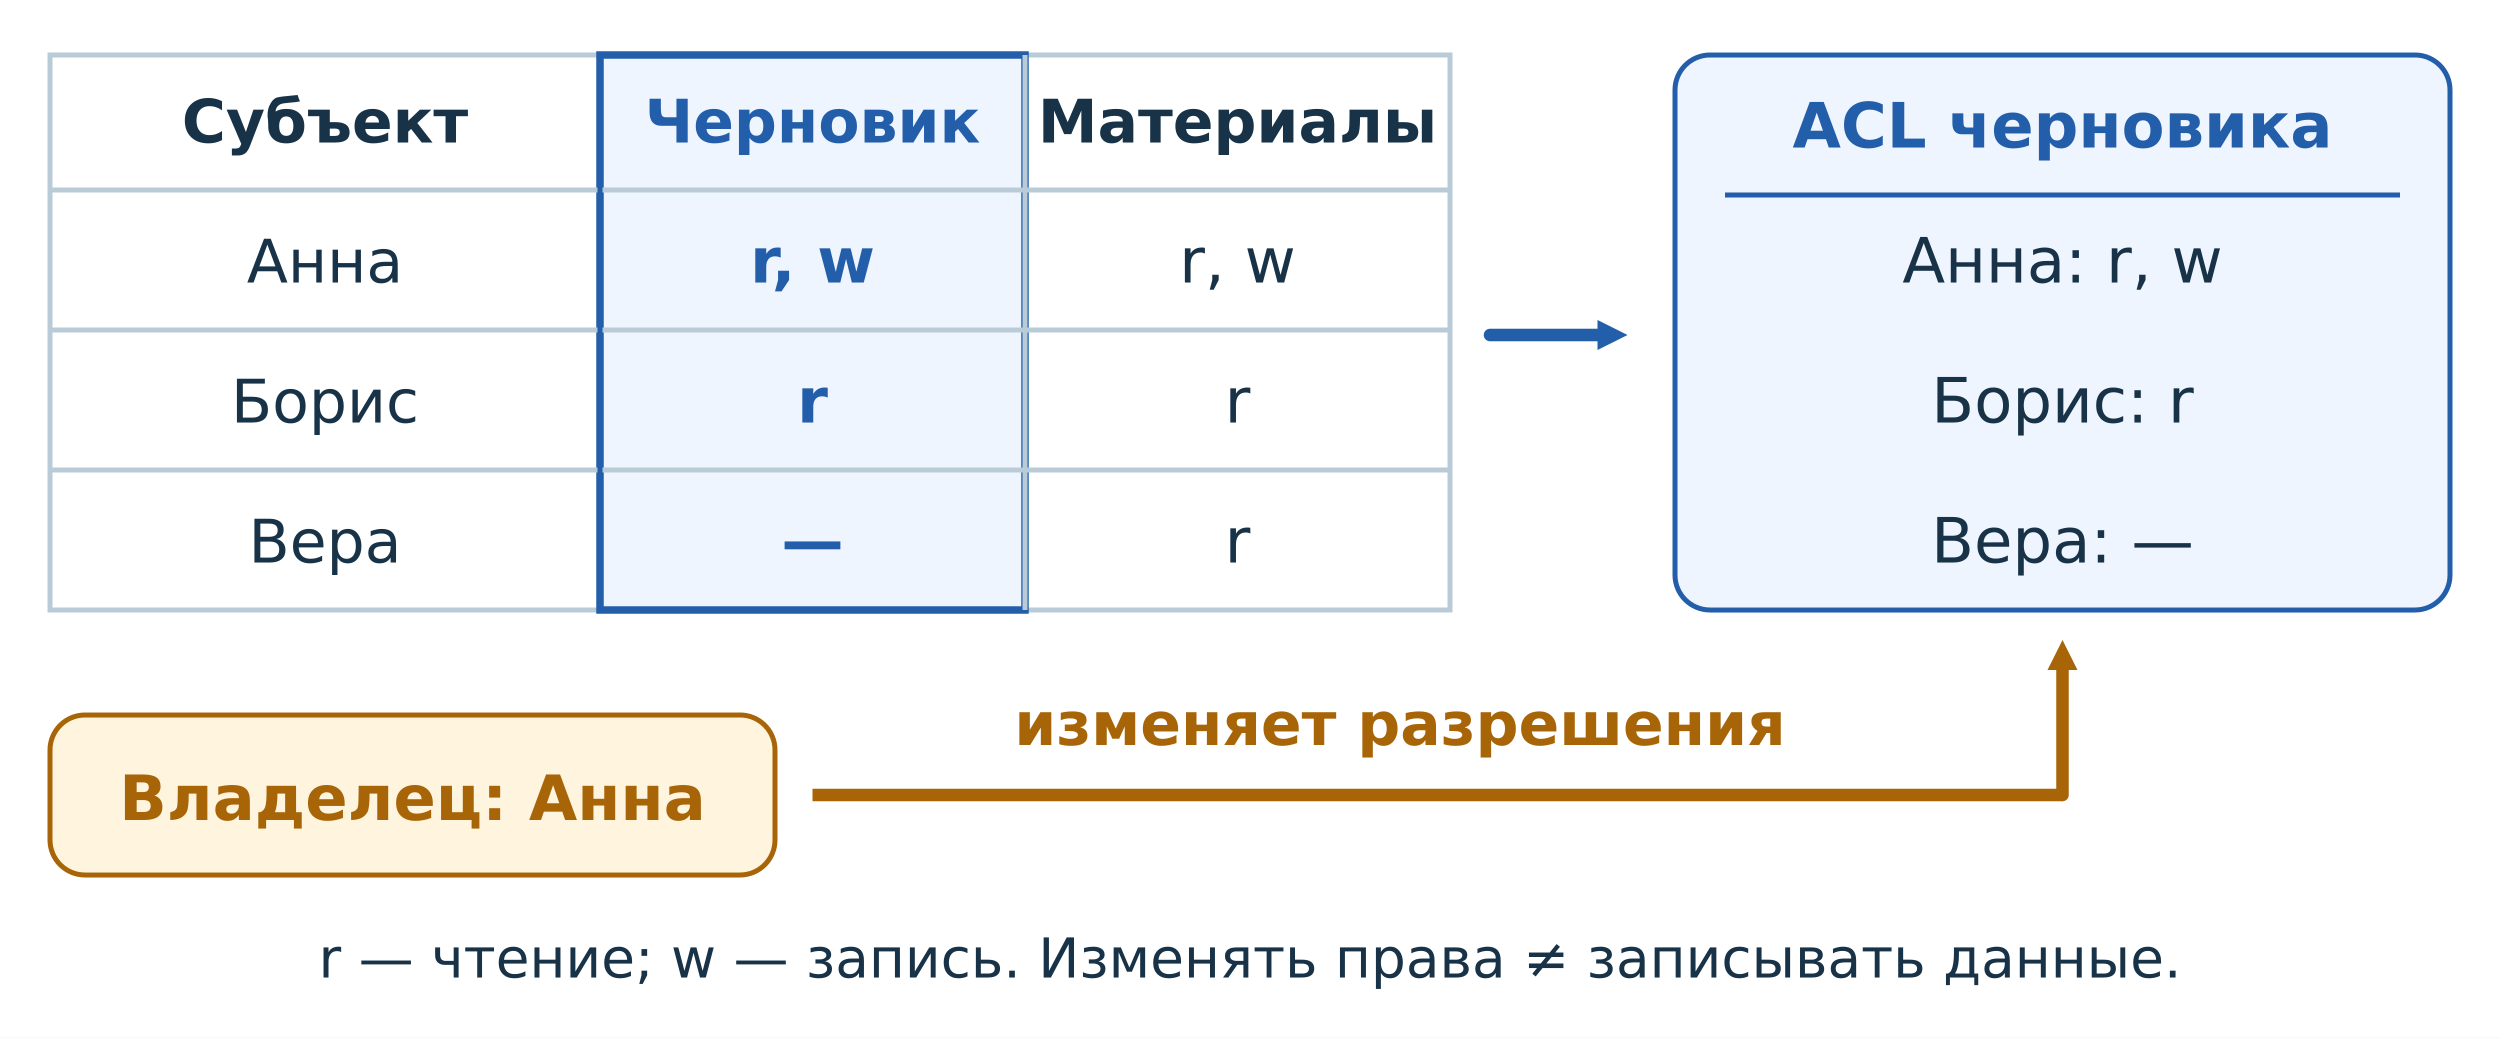
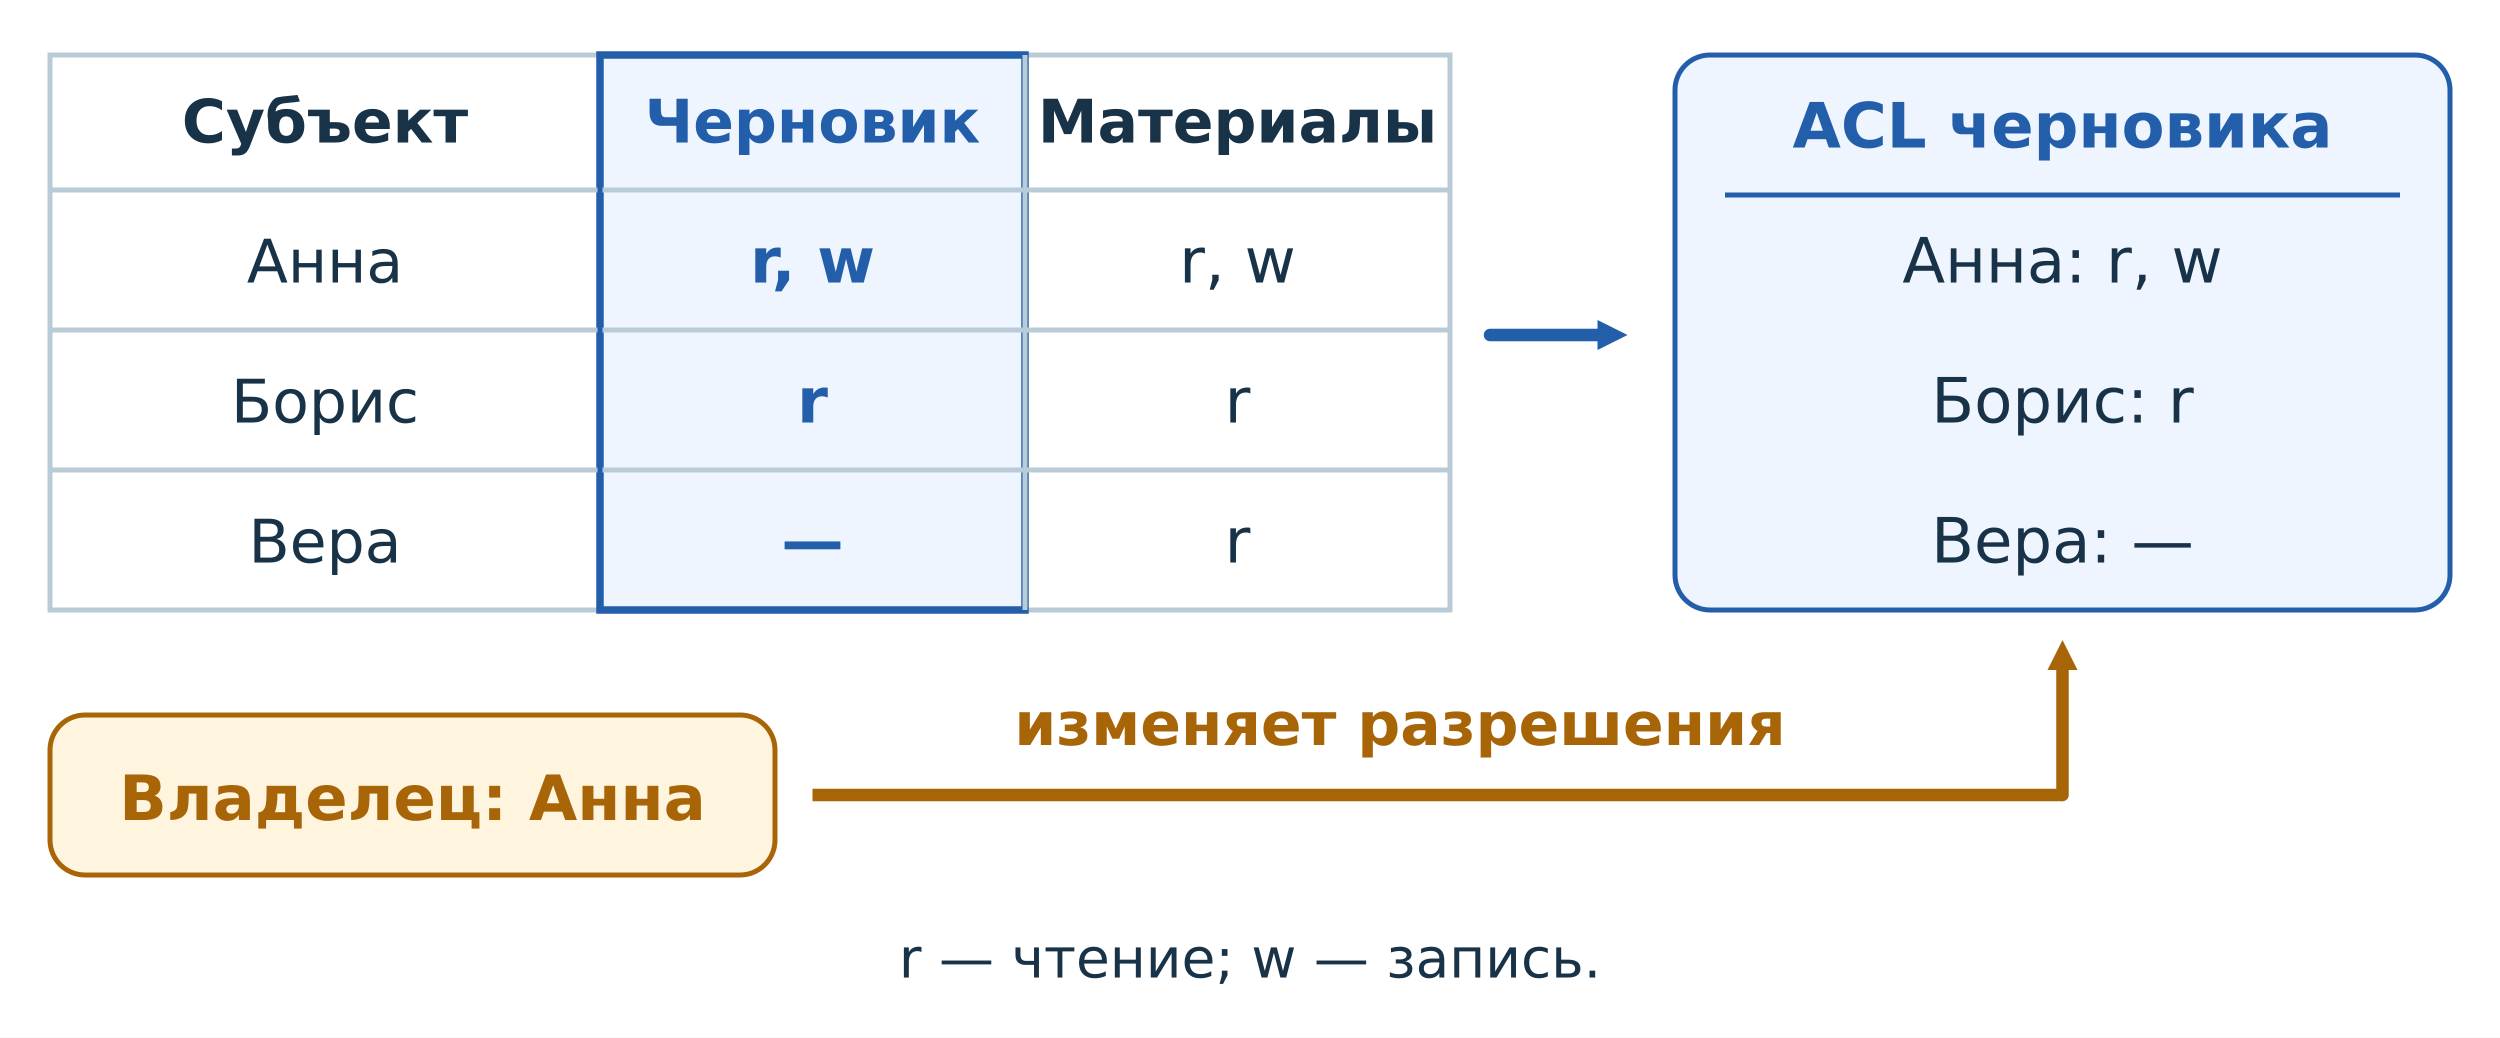
<svg xmlns="http://www.w3.org/2000/svg" viewBox="0 0 1000 415" width="1000" height="415" role="img" aria-label="Права на конкретный объект">
  <rect width="1000" height="415" fill="white" />
  <g font-family="DejaVu Sans,Arial,sans-serif" fill="#183247">
    <rect x="20" y="22" width="560" height="222" rx="0" fill="white" stroke="#bacbd8" stroke-width="2" />
    <g id="matrix-column">
      <rect x="240" y="22" width="170" height="222" rx="0" fill="#eef5ff" stroke="#235eaa" stroke-width="3" />
    </g>
    <path d="M20,76 L580,76" fill="none" stroke="#bacbd8" stroke-width="2" />
    <path d="M20,132 L580,132" fill="none" stroke="#bacbd8" stroke-width="2" />
    <path d="M20,188 L580,188" fill="none" stroke="#bacbd8" stroke-width="2" />
    <path d="M240,22 L240,244" fill="none" stroke="#235eaa" stroke-width="2" />
    <path d="M410,22 L410,244" fill="none" stroke="#bacbd8" stroke-width="2" />
    <text x="130" y="57" text-anchor="middle" font-size="24" font-weight="650" fill="#183247">Субъект</text>
    <text x="325" y="57" text-anchor="middle" font-size="24" font-weight="650" fill="#235eaa">Черновик</text>
    <text x="495" y="57" text-anchor="middle" font-size="24" font-weight="650" fill="#183247">Материалы</text>
    <g id="subject-anna">
      <text x="130" y="113" text-anchor="middle" font-size="24" font-weight="400" fill="#183247">Анна</text>
    </g>
    <g id="matrix-anna">
      <text x="325" y="113" text-anchor="middle" font-size="25" font-weight="600" fill="#235eaa">r, w</text>
    </g>
    <text x="495" y="113" text-anchor="middle" font-size="25" font-weight="400" fill="#183247">r, w</text>
    <g id="subject-boris">
      <text x="130" y="169" text-anchor="middle" font-size="24" font-weight="400" fill="#183247">Борис</text>
    </g>
    <g id="matrix-boris">
      <text x="325" y="169" text-anchor="middle" font-size="25" font-weight="600" fill="#235eaa">r</text>
    </g>
    <text x="495" y="169" text-anchor="middle" font-size="25" font-weight="400" fill="#183247">r</text>
    <g id="subject-vera">
      <text x="130" y="225" text-anchor="middle" font-size="24" font-weight="400" fill="#183247">Вера</text>
    </g>
    <g id="matrix-vera">
      <text x="325" y="225" text-anchor="middle" font-size="25" font-weight="600" fill="#235eaa">—</text>
    </g>
    <text x="495" y="225" text-anchor="middle" font-size="25" font-weight="400" fill="#183247">r</text>
    <path d="M596,134 L639.0,134.0" fill="none" stroke="#235eaa" stroke-width="5" stroke-linecap="round" />
    <polygon points="651,134 639.0,140.0 639.0,128.0" fill="#235eaa" />
    <g id="acl">
      <rect x="670" y="22" width="310" height="222" rx="14" fill="#eef5ff" stroke="#235eaa" stroke-width="2" />
    </g>
    <text x="825" y="59" text-anchor="middle" font-size="25" font-weight="650" fill="#235eaa">ACL черновика</text>
    <path d="M690,78 L960,78" fill="none" stroke="#235eaa" stroke-width="2" />
    <g id="acl-anna">
      <text x="825" y="113" text-anchor="middle" font-size="25" font-weight="400" fill="#183247">Анна: r, w</text>
    </g>
    <g id="acl-boris">
      <text x="825" y="169" text-anchor="middle" font-size="25" font-weight="400" fill="#183247">Борис: r</text>
    </g>
    <g id="acl-vera">
      <text x="825" y="225" text-anchor="middle" font-size="25" font-weight="400" fill="#183247">Вера: —</text>
    </g>
    <g id="owner">
      <rect x="20" y="286" width="290" height="64" rx="14" fill="#fff5df" stroke="#a86508" stroke-width="2" />
    </g>
    <g id="owner-label">
      <text x="165.0" y="328.0" text-anchor="middle" font-size="25" font-weight="650" fill="#a86508">Владелец: Анна</text>
    </g>
    <path d="M325,318 L825,318" fill="none" stroke="#a86508" stroke-width="5" />
    <path d="M825,318 L825.0,268.0" fill="none" stroke="#a86508" stroke-width="5" stroke-linecap="round" />
    <polygon points="825,256 831.0,268.0 819.0,268.0" fill="#a86508" />
    <text x="560" y="298" text-anchor="middle" font-size="24" font-weight="600" fill="#a86508">изменяет разрешения</text>
-     <text x="500" y="391" text-anchor="middle" font-size="22" font-weight="500" fill="#183247">r — чтение; w — запись. Изменять права ≠ записывать данные.</text>
+     <text x="500" y="391" text-anchor="middle" font-size="22" font-weight="500" fill="#183247">r — чтение; w — запись.</text>
  </g>
</svg>
